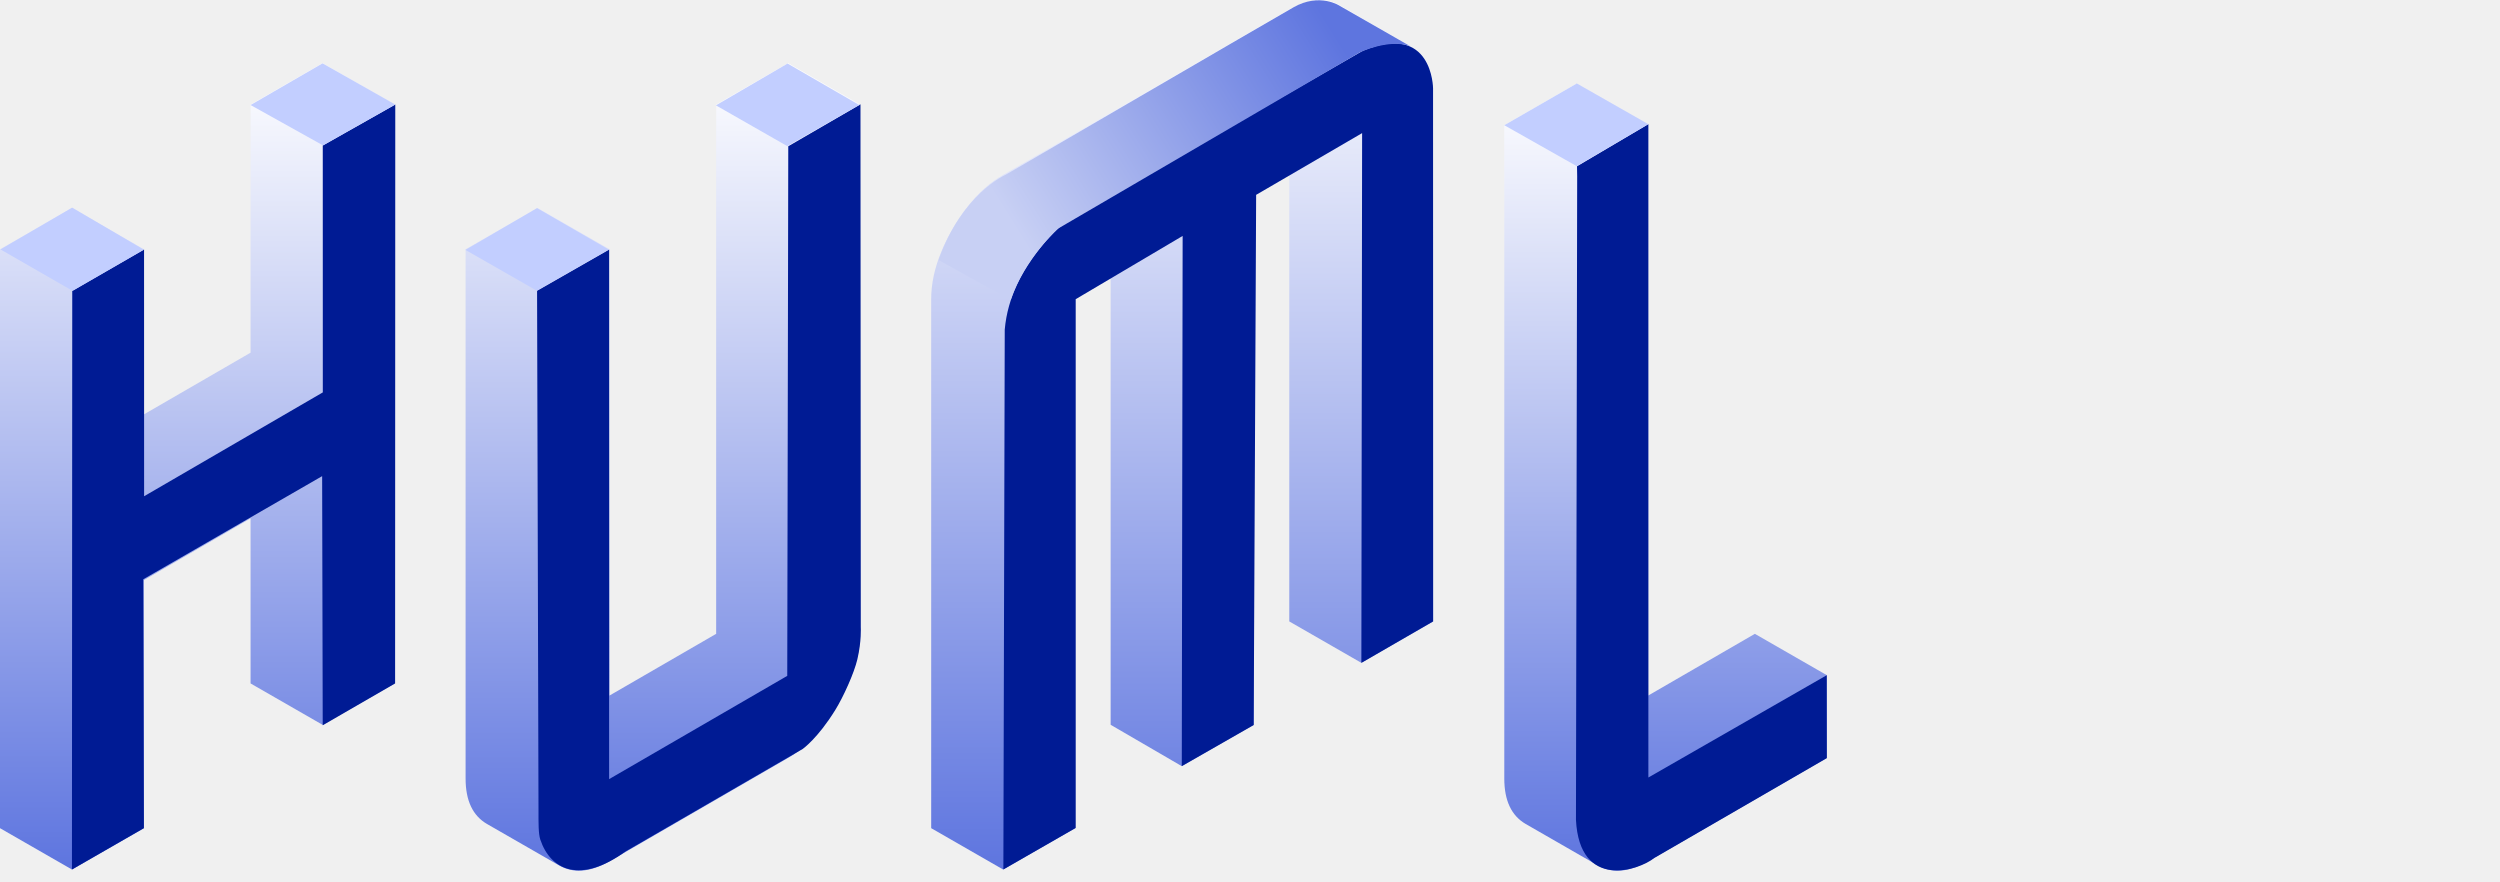
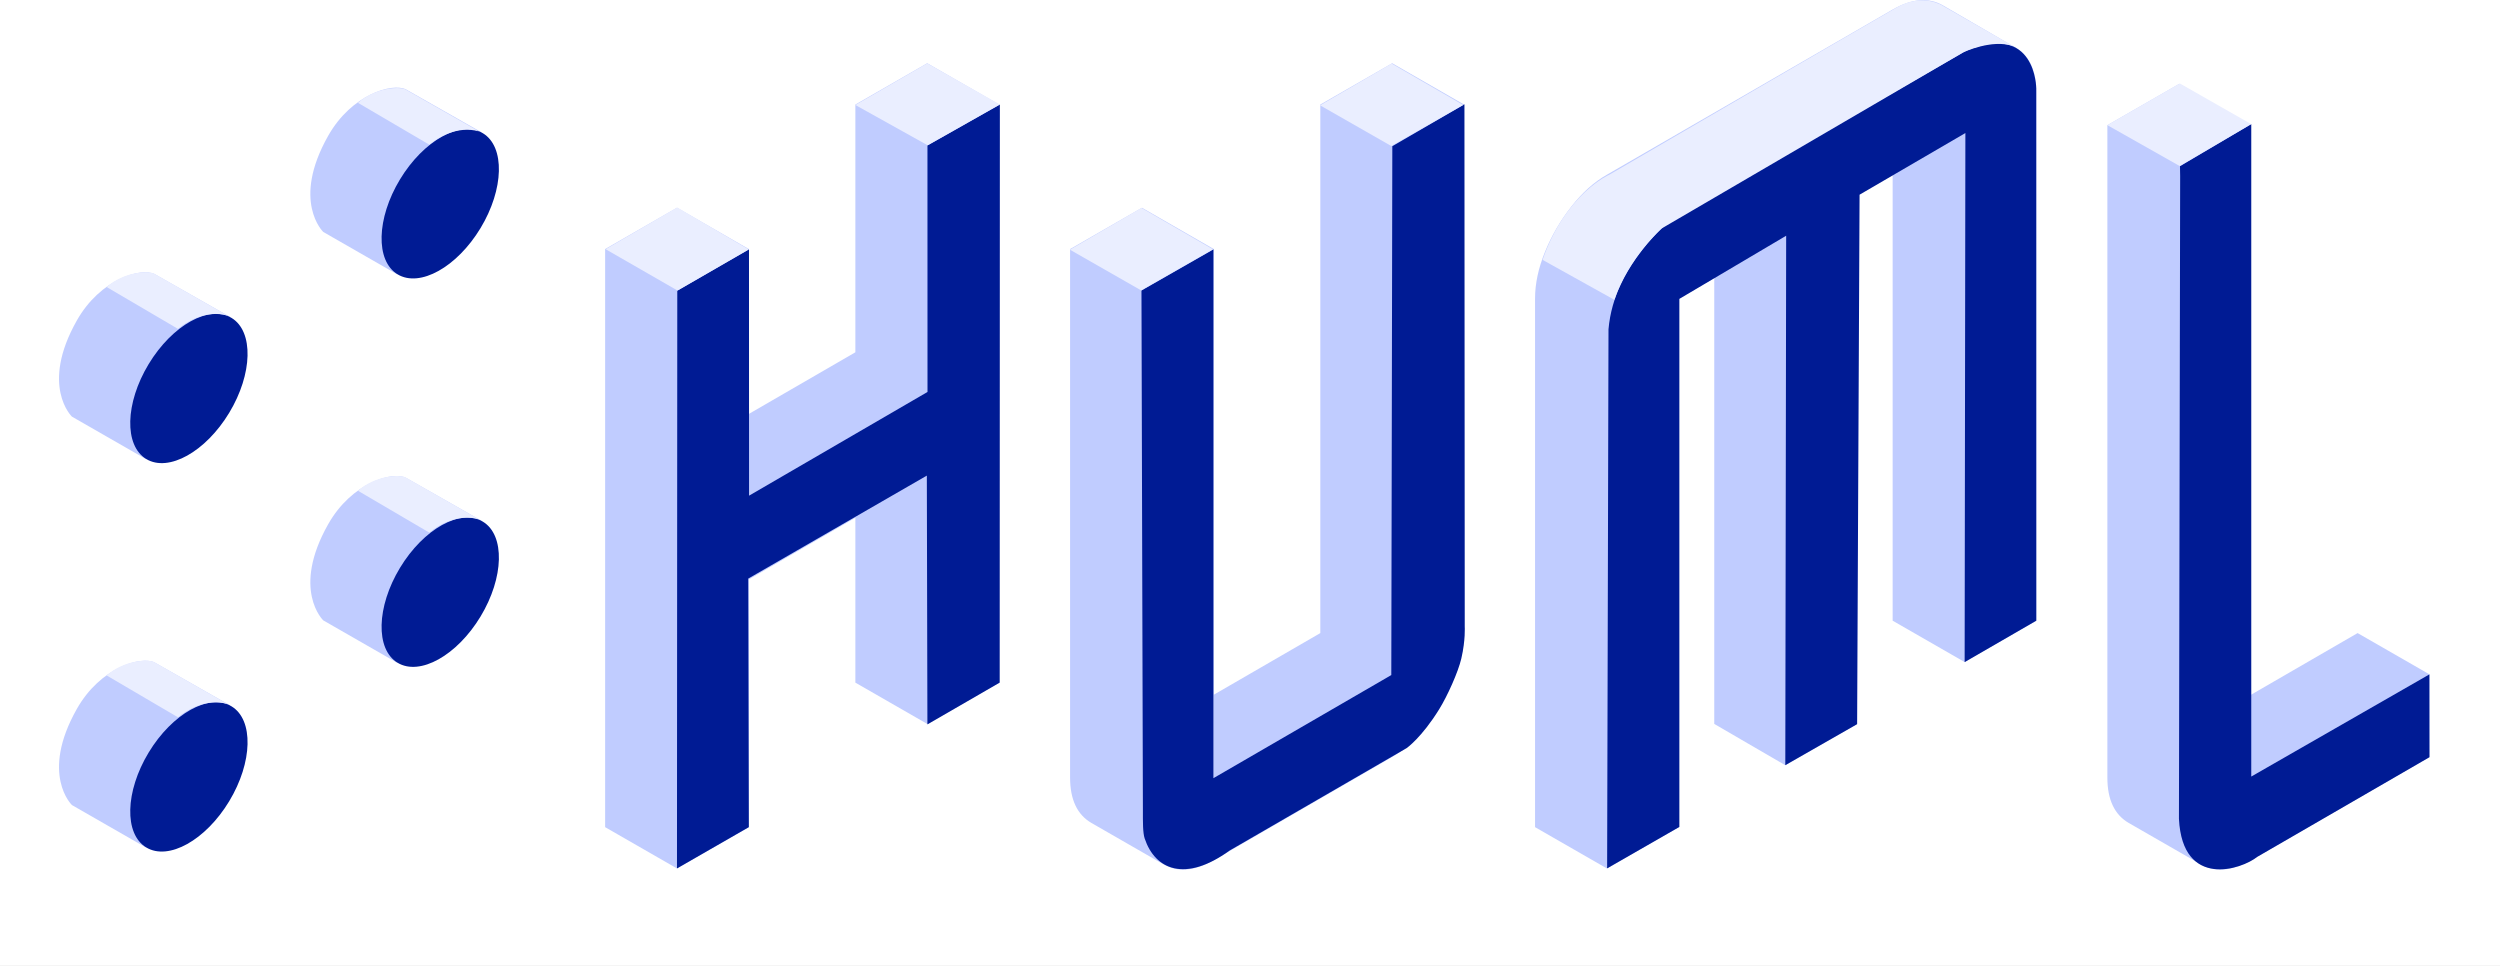
- <svg xmlns="http://www.w3.org/2000/svg" width="1311.21" height="462.181" viewBox="0 0 1311.21 462.181" fill="none" version="1.1" id="svg42">
-   <path d="m 75.47,130.742 v 130.123 l 93.689,-54.218 V 76.525 l 37.735,-21.687 V 358.456 l -37.735,21.687 v -130.122 l -93.689,54.218 v 130.122 l -37.735,21.687 v -303.619 z m 93.689,119.279 v 130.122 l -37.736,-21.687 v -130.122 z m 37.735,-195.183 -37.735,21.687 -37.736,-21.687 37.736,-21.688 z m -37.735,21.687 V 206.647 l -37.736,-21.687 V 54.838 Z m 0,130.122 -93.689,54.218 -37.735,-21.687 93.688,-54.218 z m -93.689,-75.905 -37.735,21.687 -37.735,-21.687 37.735,-21.687 z m -37.735,21.687 v 303.619 L 0,434.361 v -303.619 z" fill="url(#paint0_linear_1577_3389)" id="path1" style="fill:url(#paint0_linear_1577_3389)" />
-   <path d="m 413.355,397.493 -93.688,54.218 c -10.121,5.783 -18.94,6.506 -26.458,2.168 -7.519,-4.337 -11.278,-12.289 -11.278,-23.855 v -277.595 l 37.736,-21.687 v 277.595 l 93.688,-54.218 V 76.525 l 37.735,-21.687 V 332.432 c 0,7.518 -1.807,15.615 -5.421,24.289 -3.615,8.675 -8.242,16.699 -13.88,24.073 -5.639,7.374 -11.783,12.94 -18.434,16.699 z m 37.735,-342.655 -37.735,21.687 -37.736,-21.687 37.736,-21.688 z m -37.735,21.687 V 354.119 l -37.736,-21.687 V 54.838 Z m 0,277.594 -93.688,54.218 -37.736,-21.687 93.688,-54.218 z m -93.688,-223.377 -37.736,21.687 -37.735,-21.687 37.735,-21.687 z m -37.736,21.687 v 277.595 c 0,11.566 3.759,19.518 11.278,23.855 l -37.736,-21.687 c -7.518,-4.337 -11.277,-12.289 -11.277,-23.855 v -277.595 z" fill="url(#paint1_linear_1577_3389)" id="path2" style="fill:url(#paint1_linear_1577_3389)" />
-   <path d="m 563.866,113.393 150.07,-86.749 c 9.83,-5.783 18.58,-6.506 26.24,-2.168 7.67,4.337 11.5,12.289 11.5,23.855 V 325.926 l -37.74,21.687 V 70.018 l -56.38,32.531 v 277.594 l -37.74,21.687 v -277.594 l -55.95,32.531 v 277.594 l -37.738,21.687 v -277.594 c 0,-7.808 1.735,-15.976 5.204,-24.507 3.47,-8.53 8.097,-16.482 13.88,-23.855 5.783,-7.374 12,-12.94 18.654,-16.699 z M 713.936,70.018 V 347.613 l -37.73,-21.687 V 48.331 Z m -94.12,54.218 v 277.594 l -37.3,-21.687 v -277.594 z m 120.15,-99.76 c -7.52,-4.338 -16.2,-3.615 -26.03,2.168 l -150.07,86.749 c -6.654,3.759 -12.871,9.325 -18.654,16.699 -5.783,7.373 -10.41,15.325 -13.88,23.855 -3.469,8.531 -5.204,16.699 -5.204,24.507 v 277.594 l -37.736,-21.687 v -277.594 c 0,-7.808 1.735,-15.976 5.205,-24.507 3.47,-8.53 8.096,-16.482 13.88,-23.855 5.783,-7.374 12,-12.94 18.651,-16.699 L 676.206,4.957 c 10.12,-5.783 18.94,-6.506 26.45,-2.168 z" fill="url(#paint2_linear_1577_3389)" id="path3" style="fill:url(#paint2_linear_1577_3389)" />
-   <path d="m 864.446,408.337 93.69,-54.218 v 43.374 l -93.69,54.218 c -10.12,5.783 -18.94,6.506 -26.46,2.168 -7.52,-4.337 -11.28,-12.289 -11.28,-23.855 V 87.368 l 37.74,-21.687 z m 0,-342.656 -37.74,21.687 -37.73,-21.687 37.73,-21.687 z m 93.69,288.438 -93.69,54.218 -37.74,-21.687 93.69,-54.218 z M 826.706,87.368 V 430.024 c 0,11.566 3.76,19.518 11.28,23.855 l -37.73,-21.687 c -7.52,-4.337 -11.28,-12.289 -11.28,-23.855 V 65.681 Z" fill="url(#paint3_linear_1577_3389)" id="path4" style="fill:url(#paint3_linear_1577_3389)" />
-   <path fill-rule="evenodd" clip-rule="evenodd" d="m 37.735,456.048 37.735,-21.687 -0.307,-130.551 93.797,-54.081 0.301,130.67 37.966,-21.951 0.087,-303.639 -38.026,21.529 0.021,129.464 -93.723,54.467 -0.03,-129.414 -37.66,21.747 z" fill="#001b94" id="path5" />
-   <path fill-rule="evenodd" clip-rule="evenodd" d="m 319.472,130.919 -37.786,21.616 0.751,273.112 c 0,5.831 -0.076,11.646 0.934,14.671 5.449,16.327 21.211,23.295 44.681,6.279 l 92.905,-53.748 c 0,0 7.836,-5.43 17.136,-20.482 4.253,-6.884 9.919,-19.423 11.577,-26.553 2.254,-9.692 1.799,-16.783 1.799,-16.783 l -0.161,-274.326 -37.871,22.011 -0.537,277.764 -93.433,54.161 z" fill="#001b94" id="path6" />
-   <path fill-rule="evenodd" clip-rule="evenodd" d="m 526.25,456.015 37.936,-21.766 v -277.339 l 56.09,-33.169 -0.45,278.075 37.71,-21.548 1.29,-278.076 55.58,-32.377 -0.39,277.872 37.62,-21.755 -0.02,-279.565 c 0,0 -0.13,-35.2 -37.03,-19.65 l -154.51,88.742 c 0,0 -30.145,22.661 -33.107,57.437" fill="#001b94" id="path7" />
-   <path fill-rule="evenodd" clip-rule="evenodd" d="m 827.116,87.227 37.43,-22.136 V 407.787 l 93.55,-53.654 0.04,43.497 -90.48,52.358 c -8.06,6.528 -39.21,17.014 -41.09,-19.983 l 0.64,-337.619 z" fill="#001b94" id="path8" />
-   <path fill-rule="evenodd" clip-rule="evenodd" d="m 0.258,130.823 37.578,-21.938 37.617,22.081 -37.416,21.571 z" fill="#c2ceff" id="path9" />
-   <path fill-rule="evenodd" clip-rule="evenodd" d="m 131.43,55.09 37.743,-21.876 38.145,21.622 -37.919,21.412 z" fill="#c2ceff" id="path10" />
-   <path fill-rule="evenodd" clip-rule="evenodd" d="m 244.106,131.078 37.579,-21.939 37.576,21.758 -37.743,21.56 z" fill="#c2ceff" id="path11" />
-   <path fill-rule="evenodd" clip-rule="evenodd" d="m 375.491,55.258 37.579,-21.938 37.575,21.758 -37.743,21.559 z" fill="#c2ceff" id="path12" />
-   <path fill-rule="evenodd" clip-rule="evenodd" d="m 788.986,65.677 38.03,-21.907 37.51,21.361 -37.57,22.014 z" fill="#c2ceff" id="path13" />
-   <path fill-rule="evenodd" clip-rule="evenodd" d="m 530.041,157.389 c 7.646,-21.984 24.804,-37.441 24.804,-37.441 L 713.346,27.401 c 0,0 14.95,-7.097 26.17,-3.251 L 702.736,3.099 c 0,0 -10.47,-7.133 -24.34,0.741 -12.54,7.121 -150.937,87.816 -150.937,87.816 0,0 -23.031,9.956 -35.124,44.763" fill="url(#paint4_linear_1577_3389)" id="path14" style="fill:url(#paint4_linear_1577_3389)" />
-   <defs id="defs42">
-     <linearGradient id="paint0_linear_1577_3389" x1="545.261" y1="54.21" x2="545.261" y2="477.108" gradientUnits="userSpaceOnUse" gradientTransform="translate(-441.814,-21.06021)">
-       <stop stop-color="white" id="stop22" />
-       <stop offset="1" stop-color="#5E75DF" id="stop23" />
-     </linearGradient>
-     <linearGradient id="paint1_linear_1577_3389" x1="789.457" y1="54.21" x2="789.457" y2="477.728" gradientUnits="userSpaceOnUse" gradientTransform="translate(-441.814,-21.06021)">
-       <stop stop-color="white" id="stop24" />
-       <stop offset="1" stop-color="#5E75DF" id="stop25" />
-     </linearGradient>
-     <linearGradient id="paint2_linear_1577_3389" x1="1061.85" y1="21.06" x2="1061.85" y2="477.108" gradientUnits="userSpaceOnUse" gradientTransform="translate(-441.814,-21.06021)">
-       <stop stop-color="white" id="stop26" />
-       <stop offset="1" stop-color="#5E75DF" id="stop27" />
-     </linearGradient>
-     <linearGradient id="paint3_linear_1577_3389" x1="1315.37" y1="65.054" x2="1315.37" y2="477.728" gradientUnits="userSpaceOnUse" gradientTransform="translate(-441.814,-21.06021)">
-       <stop stop-color="white" id="stop28" />
-       <stop offset="1" stop-color="#5E75DF" id="stop29" />
-     </linearGradient>
-     <linearGradient id="paint4_linear_1577_3389" x1="1138" y1="32.5" x2="971.5" y2="136.5" gradientUnits="userSpaceOnUse" gradientTransform="translate(-441.814,-21.06021)">
-       <stop stop-color="#5E75DF" id="stop30" />
-       <stop offset="1" stop-color="#C8D0F4" id="stop31" />
-     </linearGradient>
-     <linearGradient id="paint5_linear_1577_3389" x1="278.933" y1="137.003" x2="278.933" y2="235.07" gradientUnits="userSpaceOnUse">
-       <stop stop-color="white" id="stop32" />
-       <stop offset="1" stop-color="#5E75DF" id="stop33" />
-     </linearGradient>
-     <linearGradient id="paint6_linear_1577_3389" x1="118.933" y1="179.003" x2="118.933" y2="277.07" gradientUnits="userSpaceOnUse">
-       <stop stop-color="white" id="stop34" />
-       <stop offset="1" stop-color="#5E75DF" id="stop35" />
-     </linearGradient>
-     <linearGradient id="paint7_linear_1577_3389" x1="278.933" y1="341.003" x2="278.933" y2="439.07" gradientUnits="userSpaceOnUse">
-       <stop stop-color="white" id="stop36" />
-       <stop offset="1" stop-color="#5E75DF" id="stop37" />
-     </linearGradient>
-     <linearGradient id="paint8_linear_1577_3389" x1="118.933" y1="383.003" x2="118.933" y2="481.07" gradientUnits="userSpaceOnUse">
-       <stop stop-color="white" id="stop38" />
-       <stop offset="1" stop-color="#5E75DF" id="stop39" />
-     </linearGradient>
-     <clipPath id="clip0_1577_3389">
-       <rect width="112" height="111" fill="#ffffff" transform="translate(234,137)" id="rect39" x="0" y="0" />
+ <svg xmlns="http://www.w3.org/2000/svg" width="1313" height="507" viewBox="0 0 1313 507" fill="none">
+   <g clip-path="url(#clip0_1577_3351)">
+     <rect width="1313" height="507" fill="white" />
+     <path d="M393.284 130.802V260.925L486.973 206.707V76.585L524.708 54.898V358.516L486.973 380.203V250.081L393.284 304.299V434.421L355.549 456.108V152.489L393.284 130.802ZM486.973 250.081V380.203L449.237 358.516V228.394L486.973 250.081ZM524.708 54.898L486.973 76.585L449.237 54.898L486.973 33.21L524.708 54.898ZM486.973 76.585V206.707L449.237 185.02V54.898L486.973 76.585ZM486.973 206.707L393.284 260.925L355.549 239.238L449.237 185.02L486.973 206.707ZM393.284 130.802L355.549 152.489L317.814 130.802L355.549 109.115L393.284 130.802ZM355.549 152.489V456.108L317.814 434.421V130.802L355.549 152.489Z" fill="#C0CCFF" />
+     <path d="M731.169 397.553L637.481 451.771C627.36 457.554 618.541 458.277 611.023 453.939C603.504 449.602 599.745 441.65 599.745 430.084V152.489L637.481 130.802V408.397L731.169 354.179V76.585L768.904 54.898V332.492C768.904 340.01 767.097 348.107 763.483 356.781C759.868 365.456 755.241 373.48 749.603 380.854C743.964 388.228 737.82 393.794 731.169 397.553ZM768.904 54.898L731.169 76.585L693.433 54.898L731.169 33.21L768.904 54.898ZM731.169 76.585V354.179L693.433 332.492V54.898L731.169 76.585ZM731.169 354.179L637.481 408.397L599.745 386.71L693.433 332.492L731.169 354.179ZM637.481 130.802L599.745 152.489L562.01 130.802L599.745 109.115L637.481 130.802ZM599.745 152.489V430.084C599.745 441.65 603.504 449.602 611.023 453.939L573.287 432.252C565.769 427.915 562.01 419.963 562.01 408.397V130.802L599.745 152.489Z" fill="#C0CCFF" />
+     <path d="M881.677 113.453L1031.75 26.704C1041.58 20.921 1050.33 20.198 1057.99 24.536C1065.66 28.873 1069.49 36.825 1069.49 48.391V325.986L1031.75 347.673V70.078L975.365 102.609V380.203L937.63 401.89V124.296L881.677 156.827V434.421L843.942 456.108V178.514C843.942 170.706 845.677 162.538 849.146 154.007C852.616 145.477 857.243 137.525 863.026 130.152C868.809 122.778 875.026 117.212 881.677 113.453ZM1031.75 70.078V347.673L994.016 325.986V48.391L1031.75 70.078ZM937.63 124.296V401.89L900.328 380.203V102.609L937.63 124.296ZM1057.78 24.536C1050.26 20.198 1041.58 20.921 1031.75 26.704L881.677 113.453C875.026 117.212 868.809 122.778 863.026 130.152C857.243 137.525 852.616 145.477 849.146 154.007C845.677 162.538 843.942 170.706 843.942 178.514V456.108L806.206 434.421V156.827C806.206 149.019 807.941 140.851 811.411 132.32C814.881 123.79 819.507 115.838 825.291 108.465C831.074 101.091 837.291 95.525 843.942 91.766L994.016 5.017C1004.14 -0.766 1012.96 -1.489 1020.47 2.849L1057.78 24.536Z" fill="#C0CCFF" />
+     <path d="M1182.26 408.397L1275.95 354.179V397.553L1182.26 451.771C1172.14 457.554 1163.32 458.277 1155.8 453.939C1148.28 449.602 1144.52 441.65 1144.52 430.084V87.428L1182.26 65.741V408.397ZM1182.26 65.741L1144.52 87.428L1106.79 65.741L1144.52 44.054L1182.26 65.741ZM1275.95 354.179L1182.26 408.397L1144.52 386.71L1238.21 332.492L1275.95 354.179ZM1144.52 87.428V430.084C1144.52 441.65 1148.28 449.602 1155.8 453.939L1118.07 432.252C1110.55 427.915 1106.79 419.963 1106.79 408.397V65.741L1144.52 87.428Z" fill="#C0CCFF" />
+     <path fill-rule="evenodd" clip-rule="evenodd" d="M355.549 456.108L393.284 434.421L392.977 303.87L486.774 249.789L487.075 380.459L525.041 358.508L525.128 54.869L487.102 76.398L487.123 205.862L393.4 260.329L393.37 130.915L355.71 152.662L355.549 456.108Z" fill="#001B94" />
+     <path fill-rule="evenodd" clip-rule="evenodd" d="M637.286 130.979L599.5 152.595L600.251 425.707C600.251 431.538 600.175 437.353 601.185 440.378C606.634 456.705 622.396 463.673 645.866 446.657L738.771 392.909C738.771 392.909 746.607 387.479 755.907 372.427C760.16 365.543 765.826 353.004 767.484 345.874C769.738 336.182 769.283 329.091 769.283 329.091L769.122 54.765L731.251 76.776L730.714 354.54L637.281 408.701L637.286 130.979Z" fill="#001B94" />
+     <path fill-rule="evenodd" clip-rule="evenodd" d="M844.064 456.075L882.002 434.309V156.97L938.095 123.801L937.641 401.876L975.352 380.328L976.644 102.252L1032.22 69.875L1031.83 347.747L1069.45 325.992L1069.43 46.427C1069.43 46.427 1069.3 11.227 1032.4 26.777L877.894 115.519C877.894 115.519 847.745 138.18 844.783 172.956" fill="#001B94" />
+     <path fill-rule="evenodd" clip-rule="evenodd" d="M1144.93 87.287L1182.36 65.151V407.847L1275.91 354.193L1275.95 397.69L1185.47 450.048C1177.41 456.576 1146.26 467.062 1144.38 430.065L1145.02 92.446L1144.93 87.287Z" fill="#001B94" />
+     <path fill-rule="evenodd" clip-rule="evenodd" d="M318.072 130.883L355.65 108.945L393.267 131.026L355.851 152.597L318.072 130.883Z" fill="#EAEEFF" />
+     <path fill-rule="evenodd" clip-rule="evenodd" d="M449.244 55.15L486.987 33.274L525.132 54.896L487.213 76.308L449.244 55.15Z" fill="#EAEEFF" />
+     <path fill-rule="evenodd" clip-rule="evenodd" d="M561.92 131.138L599.499 109.199L637.075 130.957L599.332 152.517L561.92 131.138Z" fill="#EAEEFF" />
+     <path fill-rule="evenodd" clip-rule="evenodd" d="M693.305 55.318L730.884 33.38L768.459 55.138L730.716 76.697L693.305 55.318Z" fill="#EAEEFF" />
+     <path fill-rule="evenodd" clip-rule="evenodd" d="M1106.8 65.737L1144.83 43.83L1182.34 65.191L1144.77 87.205L1106.8 65.737Z" fill="#EAEEFF" />
+     <path fill-rule="evenodd" clip-rule="evenodd" d="M847.855 157.449C855.501 135.465 872.659 120.008 872.659 120.008L1031.16 27.461C1031.16 27.461 1046.11 20.364 1057.33 24.21L1020.55 3.159C1020.55 3.159 1010.08 -3.974 996.211 3.9C983.672 11.021 845.273 91.716 845.273 91.716C845.273 91.716 822.242 101.672 810.149 136.479" fill="#EAEEFF" />
+     <path fill-rule="evenodd" clip-rule="evenodd" d="M208.55 144.07L169.78 121.82C169.78 121.82 152.93 105.72 172.34 71.35C184.68 49.49 206.06 43.41 213.2 46.94L252.87 69.46C252.87 69.46 208.05 143.97 208.55 144.07Z" fill="#C0CCFF" />
+     <path d="M208.816 144.086C220.499 151.148 239.998 140.284 252.369 119.819C264.74 99.355 265.297 77.04 253.614 69.977C241.931 62.915 222.431 73.779 210.061 94.244C197.69 114.708 197.132 137.024 208.816 144.086Z" fill="#001B94" />
+     <path d="M213 47L251.5 69C240.3 65.8 229.667 72.379 225.5 76L188 54C197 46 209.833 45.333 213 47Z" fill="#EAEEFF" />
+     <g clip-path="url(#clip1_1577_3351)">
+       <path fill-rule="evenodd" clip-rule="evenodd" d="M76.55 241.07L37.78 218.82C37.78 218.82 20.93 202.72 40.34 168.35C52.68 146.49 74.06 140.41 81.2 143.94L120.87 166.46C120.87 166.46 76.05 240.97 76.55 241.07Z" fill="#C0CCFF" />
+       <path d="M76.816 241.086C88.499 248.148 107.998 237.284 120.369 216.819C132.74 196.355 133.297 174.04 121.614 166.977C109.931 159.915 90.431 170.779 78.061 191.244C65.69 211.708 65.132 234.024 76.816 241.086Z" fill="#001B94" />
+       <path d="M81 143.742L119.5 165.742C108.3 162.542 97.667 169.121 93.5 172.742L56 150.742C65 142.742 77.833 142.075 81 143.742Z" fill="#EAEEFF" />
+     </g>
+     <g clip-path="url(#clip2_1577_3351)">
+       <path fill-rule="evenodd" clip-rule="evenodd" d="M208.55 348.07L169.78 325.82C169.78 325.82 152.93 309.72 172.34 275.35C184.68 253.49 206.06 247.41 213.2 250.94L252.87 273.46C252.87 273.46 208.05 347.97 208.55 348.07Z" fill="#C0CCFF" />
+       <path d="M208.816 348.086C220.499 355.148 239.998 344.284 252.369 323.819C264.74 303.355 265.297 281.04 253.614 273.977C241.931 266.915 222.431 277.779 210.061 298.244C197.69 318.708 197.132 341.024 208.816 348.086Z" fill="#001B94" />
+       <path d="M213 250.742L251.5 272.742C240.3 269.542 229.667 276.121 225.5 279.742L188 257.742C197 249.742 209.833 249.075 213 250.742Z" fill="#EAEEFF" />
+     </g>
+     <g clip-path="url(#clip3_1577_3351)">
+       <path fill-rule="evenodd" clip-rule="evenodd" d="M76.55 445.07L37.78 422.82C37.78 422.82 20.93 406.72 40.34 372.35C52.68 350.49 74.06 344.41 81.2 347.94L120.87 370.46C120.87 370.46 76.05 444.97 76.55 445.07Z" fill="#C0CCFF" />
+       <path d="M76.816 445.086C88.499 452.148 107.998 441.284 120.369 420.819C132.74 400.355 133.297 378.04 121.614 370.977C109.931 363.915 90.431 374.779 78.061 395.244C65.69 415.708 65.132 438.024 76.816 445.086Z" fill="#001B94" />
+       <path d="M81 347.742L119.5 369.742C108.3 366.542 97.667 373.121 93.5 376.742L56 354.742C65 346.742 77.833 346.075 81 347.742Z" fill="#EAEEFF" />
+     </g>
+   </g>
+   <defs>
+     <clipPath id="clip0_1577_3351">
+       <rect width="1313" height="507" fill="white" />
    </clipPath>
-     <clipPath id="clip1_1577_3389">
-       <rect width="112" height="111" fill="#ffffff" transform="translate(74,179)" id="rect40" x="0" y="0" />
+     <clipPath id="clip1_1577_3351">
+       <rect width="112" height="111" fill="white" transform="translate(31 143)" />
    </clipPath>
-     <clipPath id="clip2_1577_3389">
-       <rect width="112" height="111" fill="#ffffff" transform="translate(234,341)" id="rect41" x="0" y="0" />
+     <clipPath id="clip2_1577_3351">
+       <rect width="112" height="111" fill="white" transform="translate(163 250)" />
    </clipPath>
-     <clipPath id="clip3_1577_3389">
-       <rect width="112" height="111" fill="#ffffff" transform="translate(74,383)" id="rect42" x="0" y="0" />
+     <clipPath id="clip3_1577_3351">
+       <rect width="112" height="111" fill="white" transform="translate(31 347)" />
    </clipPath>
  </defs>
</svg>
